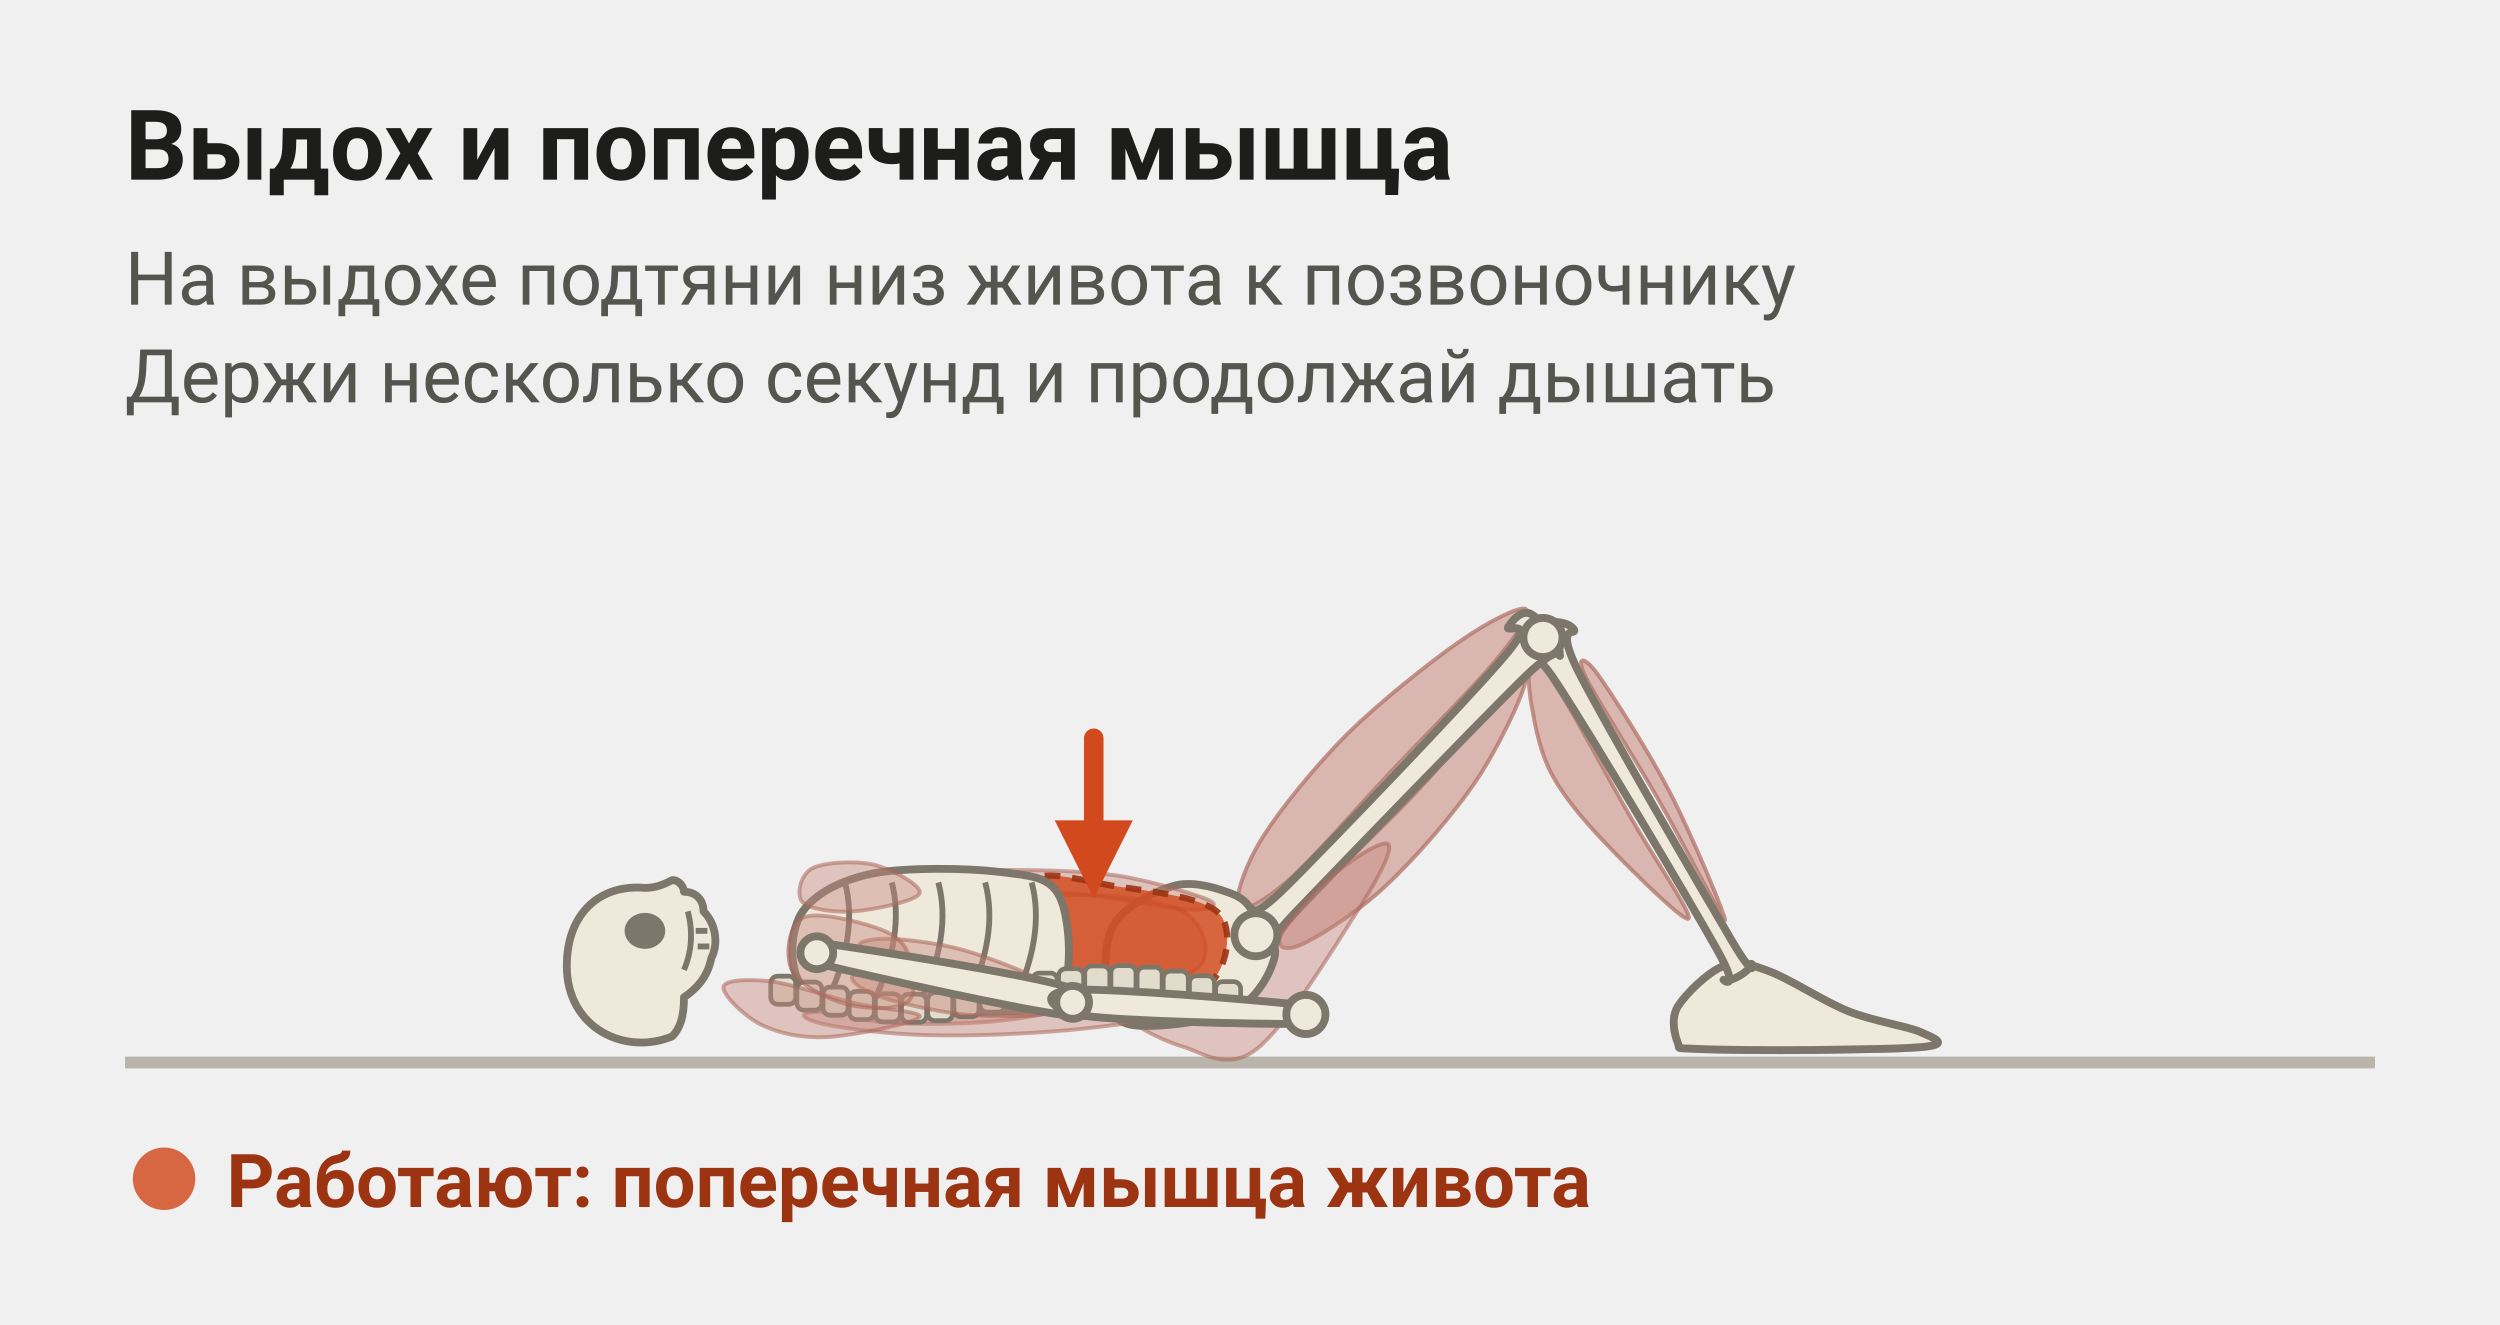
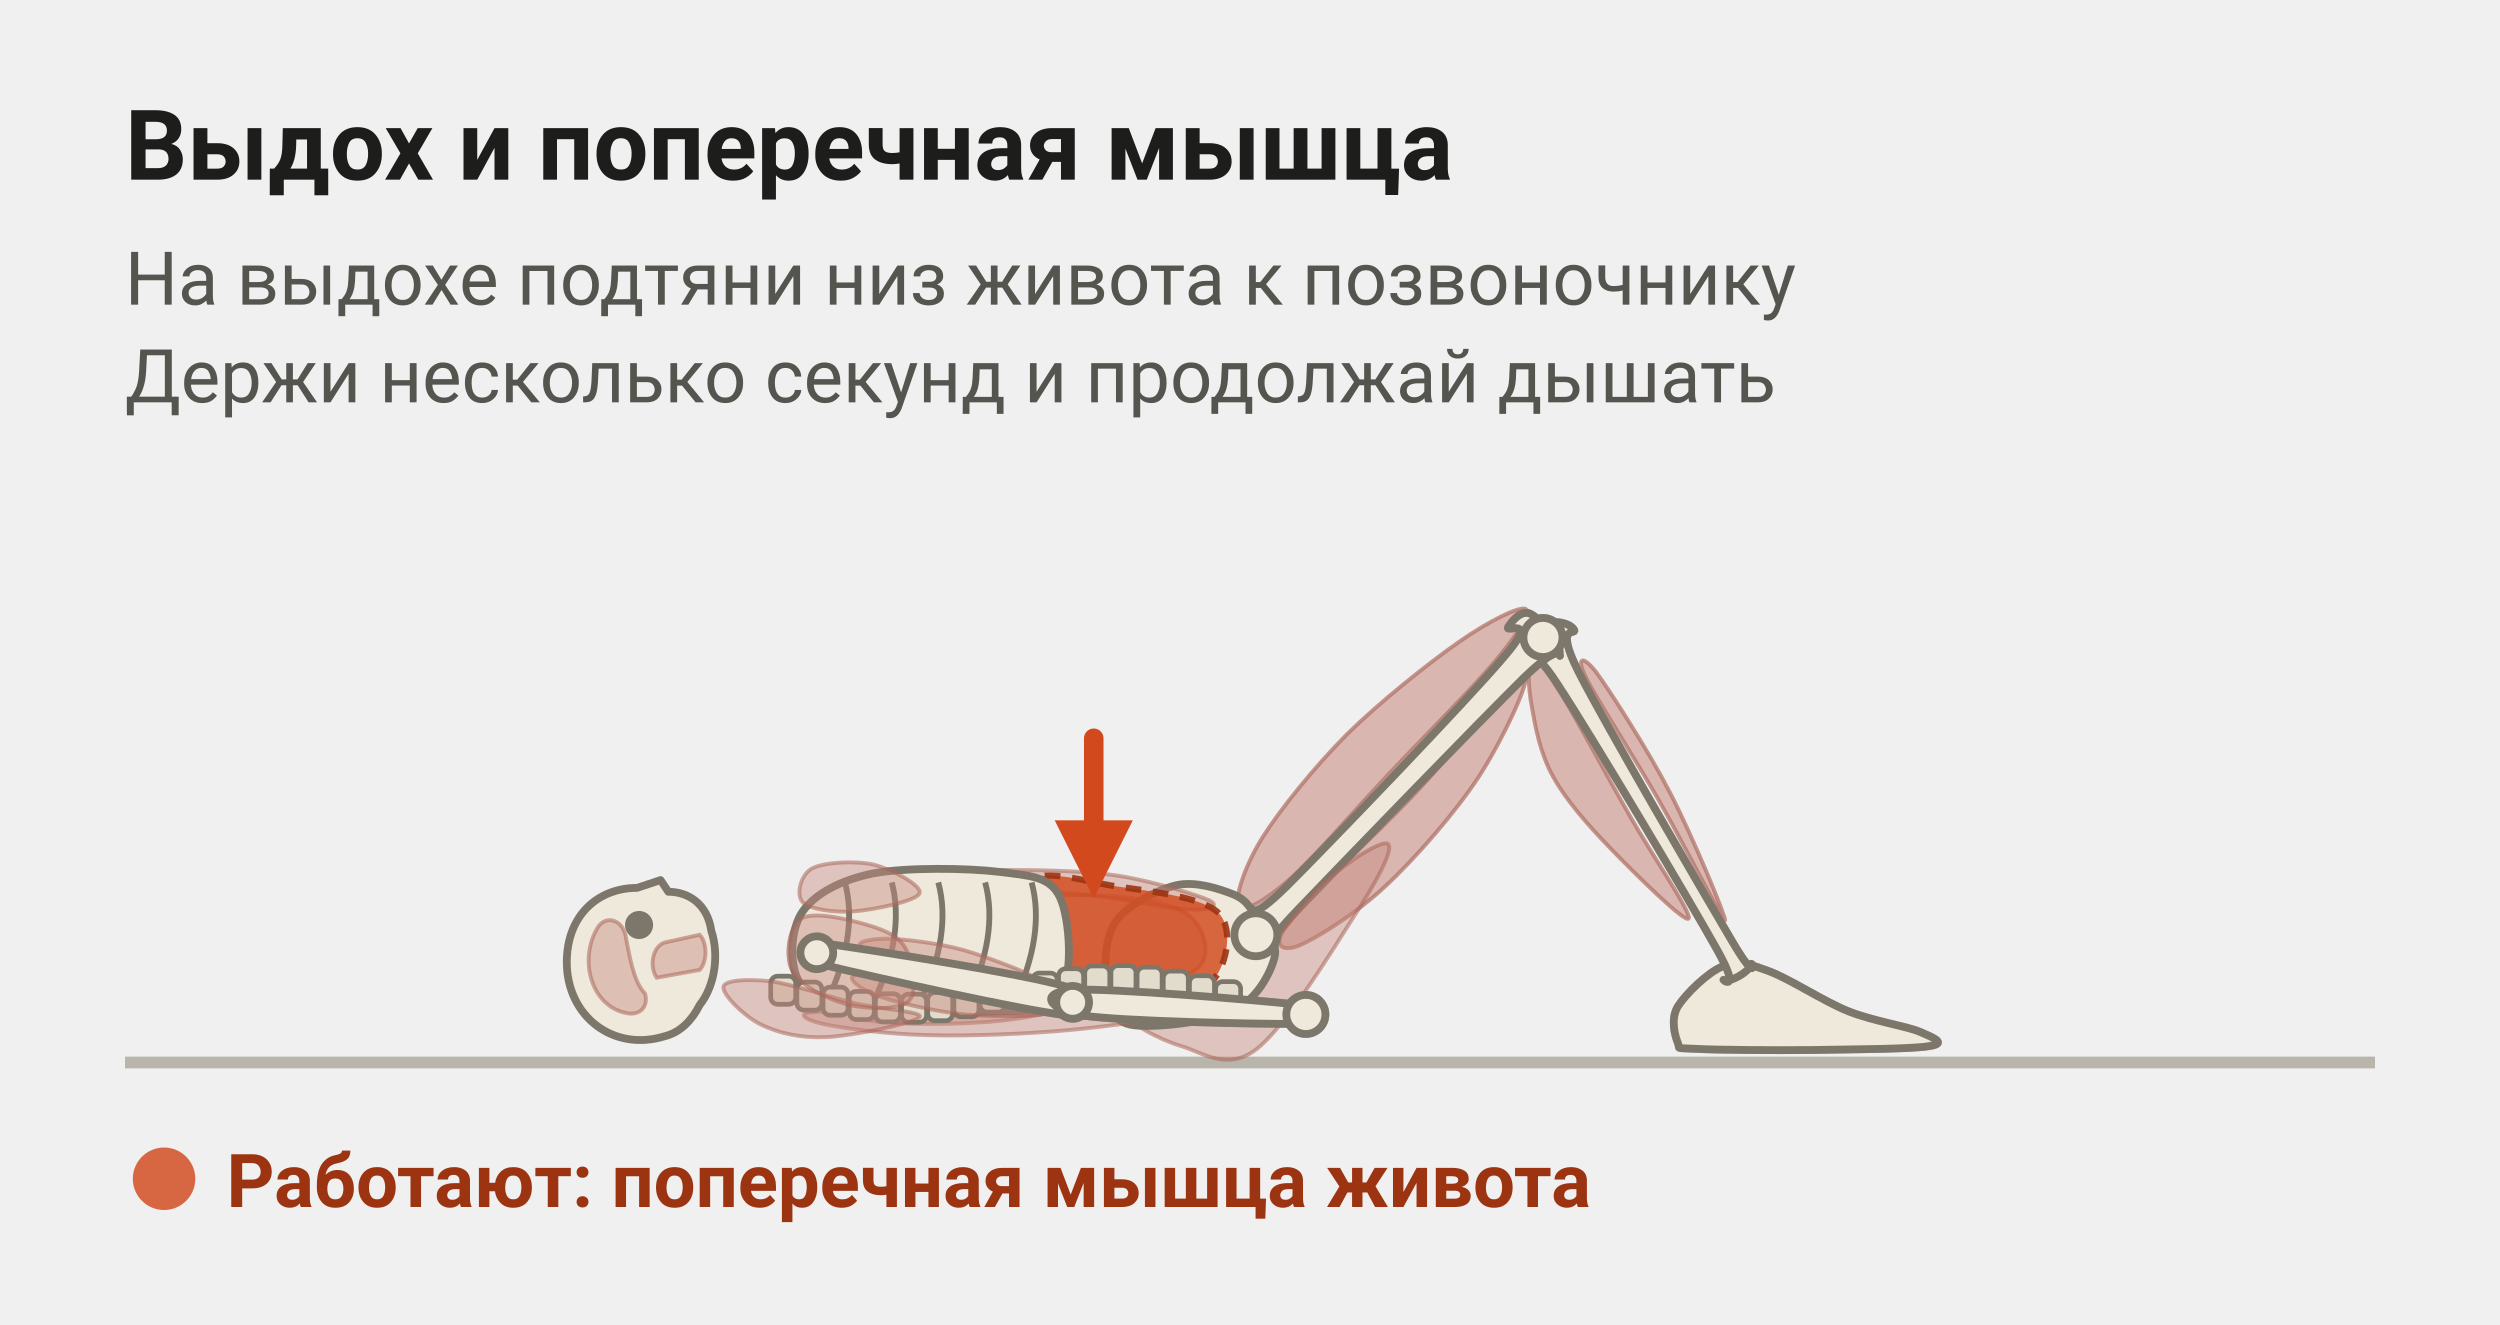
<svg xmlns="http://www.w3.org/2000/svg" viewBox="0 0 640 339" role="img" aria-label="Выдох и поперечная мышца: На выдохе подтяни низ живота к позвоночнику">
  <style>
.bone{fill:#efe9dc;stroke:#7d776b;stroke-width:2;stroke-linejoin:round}
.joint{fill:#efe9dc;stroke:#7d776b;stroke-width:2}
.vert{fill:#e2dccd;stroke:#7d776b;stroke-width:1.2}
.m{fill:#c7867a;fill-opacity:.42;stroke:#a9665a;stroke-opacity:.55;stroke-width:1}
.on{fill:#d2491d;fill-opacity:.82;stroke:#9c3412;stroke-opacity:.9}
.plate{fill:#3a3a37;fill-opacity:.1;stroke:#3a3a37;stroke-width:3}
.bar{fill:#3a3a37}
.ghost{opacity:.18}
.ground{stroke:#b9b5aa;stroke-width:3}
.guide{stroke:#3d7fb8;stroke-width:2.5;stroke-dasharray:8 7;fill:none}
.arrow{stroke:#d2491d;stroke-width:5;fill:none;stroke-linecap:round;marker-end:url(#ah)}
.ahead{fill:#d2491d}
.lead{stroke:#6b6b66;stroke-width:1.5;fill:none}
.t{font:600 21px system-ui,-apple-system,"Segoe UI",Roboto,sans-serif;fill:#1d1d1b}
.s{font:400 18px system-ui,-apple-system,"Segoe UI",Roboto,sans-serif;fill:#55554f}
.ok{fill:#2e8b57}.bad{fill:#c0392b}
.balloon{fill:#3d7fb8;fill-opacity:.25;stroke:#3d7fb8;stroke-width:2}
@media (prefers-color-scheme:dark){
.bone,.joint{fill:#d9d3c4;stroke:#3b3934}.vert{fill:#c9c2b2;stroke:#3b3934}
.plate{fill:#ecebe6;fill-opacity:.12;stroke:#bdbbb3}.bar{fill:#bdbbb3}
.t{fill:#ecebe6}.s{fill:#a9a8a1}.lead{stroke:#9a9993}.ground{stroke:#55534d}
.arrow{stroke:#f0703f}.ahead{fill:#f0703f}.on{fill:#f0703f}
}
</style>
  <defs>
    <marker id="ah" viewBox="0 0 10 10" refX="6" refY="5" markerWidth="4" markerHeight="4" orient="auto">
      <path class="ahead" d="M0 0L10 5L0 10z" />
    </marker>
  </defs>
  <style>
.far{opacity:.5}.deep{stroke-dasharray:4 3;stroke-width:1.6}
.legend{font:600 19px system-ui,-apple-system,"Segoe UI",Roboto,sans-serif;fill:#9c3412}
.cue{font:400 19px system-ui,-apple-system,"Segoe UI",Roboto,sans-serif;fill:#55554f}
.ttl{font:700 25px system-ui,-apple-system,"Segoe UI",Roboto,sans-serif;fill:#1d1d1b}
.lg{fill:#d2491d;fill-opacity:.82}.okc{fill:#2e8b57}.badc{fill:#c0392b}
.mark{stroke:#fff;stroke-width:3.5;fill:none;stroke-linecap:round}
.floor{stroke:#b9b5aa;stroke-width:3}.equip{fill:#d9d5ca;stroke:#8f8a7e;stroke-width:2}
.cable{stroke:#8f8a7e;stroke-width:2;stroke-dasharray:6 5}
@media (prefers-color-scheme:dark){.legend{fill:#f59b72}.cue{fill:#a9a8a1}.ttl{fill:#ecebe6}
.lg{fill:#f0703f}.floor{stroke:#55534d}.equip{fill:#2c2c30;stroke:#77756d}.cable{stroke:#77756d}}
</style>
  <text class="ttl" x="32" y="46" text-anchor="start">Выдох и поперечная мышца</text>
  <text class="cue" x="32" y="78" text-anchor="start">На выдохе подтяни низ живота к позвоночнику</text>
  <text class="cue" x="32" y="103" text-anchor="start">Держи несколько секунд и продолжай дышать</text>
  <line class="floor" x1="32" y1="272" x2="608" y2="272" />
  <g>
    <g class="far">
      <path class="m" d="M265.4 251.3C269.4 251.3 253.1 245.0 246.6 243.2C240.2 241.4 230.8 240.3 226.8 240.3C222.8 240.3 216.4 241.4 222.8 243.3C229.3 245.1 261.5 251.3 265.4 251.3Z" />
      <path class="m" d="M267.4 258.7C271.6 260.4 254.1 260.3 246.8 259.7C239.6 259.0 228.2 256.4 224.0 254.7C219.8 253.1 214.4 248.9 221.6 249.6C228.8 250.3 263.2 257.1 267.4 258.7Z" />
      <path class="m" d="M232.5 256.4C229.9 258.6 221.7 258.4 216.8 257.1C211.8 255.8 204.7 252.2 202.8 248.5C200.9 244.8 201.9 236.8 205.4 235.0C209.0 233.1 219.5 235.9 224.0 237.4C228.4 238.9 230.8 240.5 232.3 243.7C233.7 246.9 235.1 254.2 232.5 256.4Z" />
      <path class="bone" d="M273.9 260.0C284.2 260.9 283.0 255.5 272.7 252.5C262.4 249.4 223.1 243.2 212.3 241.7C201.5 240.2 208.0 242.7 207.8 243.6C207.6 244.5 200.2 244.4 211.2 247.1C222.2 249.8 263.7 259.1 273.9 260.0Z" />
      <path class="bone" d="M274.8 253.4C265.8 253.9 268.0 258.5 277.4 260.0C286.8 261.4 321.7 262.2 331.2 262.1C340.7 262.1 334.3 260.6 334.3 259.7C334.4 258.9 341.4 258.1 331.5 257.1C321.5 256.0 283.8 252.9 274.8 253.4Z" />
      <circle class="joint" cx="209.1" cy="243.9" r="4.2" />
      <circle class="joint" cx="274.6" cy="256.6" r="4.2" />
      <circle class="joint" cx="334.3" cy="259.7" r="5" />
      <path class="bone" d="M429.5 266.9C428.8 265.1 427.6 261.0 429.5 257.7C431.5 254.5 437.2 248.9 441.0 247.4C444.9 245.8 447.2 246.6 452.5 248.5C457.9 250.4 466.7 256.3 473.2 258.9C479.8 261.5 488.2 262.7 491.6 264.2C495.1 265.7 498.5 267.1 493.9 267.8C489.3 268.6 474.0 268.6 464.0 268.8C454.1 268.9 439.9 268.8 434.1 268.5C428.4 268.2 430.3 268.7 429.5 266.9Z" />
      <path class="m" d="M432.3 235.1C431.6 236.6 418.3 223.4 412.5 217.4C406.7 211.4 401.1 205.1 397.7 199.0C394.3 193.0 393.1 186.3 392.2 181.2C391.2 176.1 390.9 168.9 392.2 168.3C393.5 167.8 395.7 171.2 399.8 177.9C404.0 184.7 411.7 199.3 417.2 208.8C422.6 218.4 433.1 233.7 432.3 235.1Z" />
      <path class="m" d="M441.6 235.6C442.1 235.3 433.0 213.4 427.5 202.9C422.1 192.4 412.6 177.6 409.0 172.6C405.4 167.7 403.3 167.9 405.9 173.3C408.5 178.6 418.6 194.2 424.5 204.6C430.5 215.0 441.1 235.9 441.6 235.6Z" />
      <path class="bone" d="M448.2 247.0C448.5 245.3 450.5 253.1 443.2 240.6C435.8 228.1 410.8 185.2 404.1 172.0C397.4 158.7 404.4 163.0 402.8 161.0C401.2 159.0 396.6 158.8 394.5 160.0C392.5 161.2 389.8 165.6 390.5 168.2C391.2 170.7 390.6 162.6 398.7 175.1C406.9 187.5 432.3 230.1 439.4 242.8C446.5 255.4 440.0 250.2 441.4 250.9C442.9 251.6 447.9 248.7 448.2 247.0Z" />
      <path class="m" d="M390.0 173.0C392.9 172.1 384.5 189.8 378.6 198.8C372.7 207.8 362.3 219.8 354.5 227.0C346.8 234.2 336.2 240.7 332.2 242.2C328.1 243.7 325.2 242.1 330.1 235.8C334.9 229.4 351.3 214.6 361.3 204.1C371.3 193.7 387.1 173.9 390.0 173.0Z" />
      <path class="m" d="M390.6 155.9C389.0 155.1 381.1 159.0 373.4 164.4C365.8 169.7 353.1 179.8 344.7 188.1C336.4 196.5 327.8 207.1 323.2 214.4C318.6 221.7 315.9 230.2 317.1 232.0C318.2 233.8 323.5 230.9 329.9 225.3C336.3 219.7 346.5 207.7 355.3 198.4C364.1 189.0 377.0 176.2 382.9 169.1C388.8 162.0 392.1 156.7 390.6 155.9Z" />
      <path class="bone" d="M391.9 157.2C389.7 156.0 387.3 158.6 386.1 160.5C385.0 162.3 394.5 157.2 385.0 168.2C375.6 179.3 340.6 215.7 329.7 226.6C318.8 237.4 321.5 231.0 319.8 233.2C318.0 235.4 318.2 238.5 319.1 239.9C320.0 241.2 323.0 242.6 325.3 241.4C327.5 240.2 321.8 243.7 332.7 232.4C343.5 221.1 379.2 184.2 390.3 173.3C401.5 162.5 399.1 170.0 399.3 167.3C399.6 164.6 394.1 158.3 391.9 157.2Z" />
      <circle class="joint" cx="395.0" cy="163.2" r="5" />
    </g>
    <path class="bone" d="M429.5 266.9C428.8 265.1 427.6 261.0 429.5 257.7C431.5 254.5 437.2 248.9 441.0 247.4C444.9 245.8 447.2 246.6 452.5 248.5C457.9 250.4 466.7 256.3 473.2 258.9C479.8 261.5 488.2 262.7 491.6 264.2C495.1 265.7 498.5 267.1 493.9 267.8C489.3 268.6 474.0 268.6 464.0 268.8C454.1 268.9 439.9 268.8 434.1 268.5C428.4 268.2 430.3 268.7 429.5 266.9Z" />
    <path class="m" d="M432.3 235.1C431.6 236.6 418.3 223.4 412.5 217.4C406.7 211.4 401.1 205.1 397.7 199.0C394.3 193.0 393.1 186.3 392.2 181.2C391.2 176.1 390.9 168.9 392.2 168.3C393.5 167.8 395.7 171.2 399.8 177.9C404.0 184.7 411.7 199.3 417.2 208.8C422.6 218.4 433.1 233.7 432.3 235.1Z" />
    <path class="m" d="M441.6 235.6C442.1 235.3 433.0 213.4 427.5 202.9C422.1 192.4 412.6 177.6 409.0 172.6C405.4 167.7 403.3 167.9 405.9 173.3C408.5 178.6 418.6 194.2 424.5 204.6C430.5 215.0 441.1 235.9 441.6 235.6Z" />
    <path class="bone" d="M448.2 247.0C448.5 245.3 450.5 253.1 443.2 240.6C435.8 228.1 410.8 185.2 404.1 172.0C397.4 158.7 404.4 163.0 402.8 161.0C401.2 159.0 396.6 158.8 394.5 160.0C392.5 161.2 389.8 165.6 390.5 168.2C391.2 170.7 390.6 162.6 398.7 175.1C406.9 187.5 432.3 230.1 439.4 242.8C446.5 255.4 440.0 250.2 441.4 250.9C442.9 251.6 447.9 248.7 448.2 247.0Z" />
    <path class="m" d="M390.0 173.0C392.9 172.1 384.5 189.8 378.6 198.8C372.7 207.8 362.3 219.8 354.5 227.0C346.8 234.2 336.2 240.7 332.2 242.2C328.1 243.7 325.2 242.1 330.1 235.8C334.9 229.4 351.3 214.6 361.3 204.1C371.3 193.7 387.1 173.9 390.0 173.0Z" />
    <path class="m" d="M390.6 155.9C389.0 155.1 381.1 159.0 373.4 164.4C365.8 169.7 353.1 179.8 344.7 188.1C336.4 196.5 327.8 207.1 323.2 214.4C318.6 221.7 315.9 230.2 317.1 232.0C318.2 233.8 323.5 230.9 329.9 225.3C336.3 219.7 346.5 207.7 355.3 198.4C364.1 189.0 377.0 176.2 382.9 169.1C388.8 162.0 392.1 156.7 390.6 155.9Z" />
    <path class="bone" d="M391.9 157.2C389.7 156.0 387.3 158.6 386.1 160.5C385.0 162.3 394.5 157.2 385.0 168.2C375.6 179.3 340.6 215.7 329.7 226.6C318.8 237.4 321.5 231.0 319.8 233.2C318.0 235.4 318.2 238.5 319.1 239.9C320.0 241.2 323.0 242.6 325.3 241.4C327.5 240.2 321.8 243.7 332.7 232.4C343.5 221.1 379.2 184.2 390.3 173.3C401.5 162.5 399.1 170.0 399.3 167.3C399.6 164.6 394.1 158.3 391.9 157.2Z" />
    <circle class="joint" cx="395.0" cy="163.2" r="5" />
    <path class="m" d="M289.3 259.1C287.3 261.4 297.0 266.2 302.4 267.8C307.8 269.4 314.1 274.3 321.5 268.7C329.0 263.1 341.2 243.1 346.8 234.3C352.5 225.5 356.8 217.5 355.4 216.1C354.1 214.8 345.4 220.1 338.6 226.3C331.7 232.5 322.6 248.1 314.4 253.5C306.2 259.0 291.2 256.7 289.3 259.1Z" />
    <path class="bone" d="M326.3 245.0C325.3 249.1 321.7 256.0 315.6 258.8C309.4 261.7 294.6 263.4 289.3 262.3C283.9 261.1 283.9 256.3 283.3 251.9C282.7 247.5 282.7 240.1 285.7 235.8C288.7 231.6 296.2 227.8 301.2 226.6C306.2 225.5 312.2 227.6 315.6 228.9C319.0 230.3 319.8 232.0 321.5 234.7C323.3 237.4 327.3 241.0 326.3 245.0Z" />
    <circle class="joint" cx="321.5" cy="239.3" r="5.5" />
    <path class="m" d="M271.3 258.1C268.3 259.8 258.2 261.4 249.8 261.8C241.4 262.3 226.3 262.4 221.1 260.9C215.9 259.5 213.9 254.9 218.7 253.1C223.5 251.2 241.6 250.0 249.8 249.9C258.0 249.7 264.1 250.8 267.7 252.2C271.3 253.5 274.3 256.5 271.3 258.1Z" />
    <path class="m" d="M307.2 247.3C304.2 250.6 294.2 253.0 285.7 253.5C277.1 254.1 261.7 254.2 255.8 250.8C249.8 247.3 245.8 236.5 249.8 232.8C253.8 229.2 270.7 229.0 279.7 229.2C288.7 229.3 299.0 230.7 303.6 233.8C308.2 236.8 310.2 244.0 307.2 247.3Z" />
    <path class="m" d="M309.6 230.5C306.6 229.1 294.6 225.4 285.7 224.1C276.7 222.8 264.1 222.7 255.8 222.7C247.4 222.8 238.4 223.5 235.4 224.6C232.4 225.6 231.4 228.5 237.8 229.2C244.2 229.9 262.7 228.1 273.7 228.7C284.7 229.3 297.6 232.5 303.6 232.8C309.6 233.2 312.6 232.0 309.6 230.5Z" />
    <path class="m on deep" d="M312.0 233.8C308.0 229.6 294.0 228.1 285.7 226.9C277.3 225.6 266.1 221.7 261.7 226.4C257.4 231.1 255.4 249.9 259.4 254.9C263.3 260.0 277.3 257.3 285.7 256.8C294.0 256.3 305.2 255.8 309.6 251.9C314.0 248.1 316.0 237.9 312.0 233.8Z" />
    <path class="m" d="M303.6 259.1C303.6 260.0 284.7 262.7 273.7 263.7C262.7 264.7 248.2 265.3 237.8 265.0C227.5 264.8 216.5 263.3 211.5 262.3C206.5 261.3 203.5 259.5 207.9 259.1C212.3 258.6 226.9 259.7 237.8 259.5C248.8 259.4 262.7 258.2 273.7 258.1C284.7 258.1 303.6 258.1 303.6 259.1Z" />
    <path class="bone" d="M271.3 254.9C267.7 259.8 258.6 258.5 249.8 259.1C241.0 259.6 226.3 259.5 218.7 258.1C211.1 256.8 206.5 254.9 204.3 250.8C202.1 246.6 202.3 237.8 205.5 233.3C208.7 228.8 215.1 225.3 223.5 223.6C231.8 222.0 247.8 222.2 255.8 223.2C263.7 224.2 268.7 224.3 271.3 229.6C273.9 234.9 274.9 250.0 271.3 254.9Z" />
    <path class="lead" style="stroke:#7d776b" d="M259.4 256.8Q267.7 239.3 264.1 225.9" />
    <path class="lead" style="stroke:#7d776b" d="M247.4 256.8Q255.8 239.3 252.2 225.9" />
    <path class="lead" style="stroke:#7d776b" d="M235.4 256.8Q243.8 239.3 240.2 225.9" />
    <path class="lead" style="stroke:#7d776b" d="M223.5 256.8Q231.8 239.3 228.3 225.9" />
    <path class="lead" style="stroke:#7d776b" d="M211.5 256.8Q219.9 239.3 216.3 225.9" />
    <path class="m" d="M235.4 228.7C236.2 226.7 228.1 222.4 223.5 221.3C218.9 220.3 210.9 220.7 207.9 222.3C204.9 223.9 203.7 229.2 205.5 231.0C207.3 232.8 213.7 233.7 218.7 233.3C223.7 232.9 234.6 230.7 235.4 228.7Z" />
    <rect class="vert" x="310.8" y="251.7" width="7.2" height="6.4" rx="1.8" transform="rotate(-90.0 314.4 254.9)" />
    <rect class="vert" x="304.1" y="250.2" width="7.2" height="6.4" rx="1.8" transform="rotate(-90.0 307.7 253.4)" />
    <rect class="vert" x="297.4" y="249.0" width="7.2" height="6.4" rx="1.8" transform="rotate(-90.0 301.0 252.2)" />
    <rect class="vert" x="290.7" y="248.0" width="7.2" height="6.4" rx="1.8" transform="rotate(-90.0 294.3 251.2)" />
    <rect class="vert" x="284.0" y="247.6" width="7.2" height="6.4" rx="1.8" transform="rotate(-90.0 287.6 250.8)" />
    <rect class="vert" x="277.3" y="247.7" width="7.2" height="6.4" rx="1.8" transform="rotate(-90.0 280.9 250.9)" />
    <rect class="vert" x="270.6" y="248.4" width="7.2" height="6.4" rx="1.8" transform="rotate(-90.0 274.2 251.6)" />
    <rect class="vert" x="263.9" y="249.5" width="7.2" height="6.4" rx="1.8" transform="rotate(-90.0 267.5 252.7)" />
    <rect class="vert" x="257.2" y="250.8" width="7.2" height="6.4" rx="1.8" transform="rotate(-90.0 260.8 254.0)" />
    <rect class="vert" x="250.5" y="252.3" width="7.2" height="6.4" rx="1.8" transform="rotate(-90.0 254.1 255.5)" />
    <rect class="vert" x="243.8" y="253.5" width="7.2" height="6.4" rx="1.8" transform="rotate(-90.0 247.4 256.7)" />
    <rect class="vert" x="237.1" y="254.5" width="7.2" height="6.4" rx="1.8" transform="rotate(-90.0 240.7 257.7)" />
    <rect class="vert" x="230.4" y="254.9" width="7.2" height="6.4" rx="1.8" transform="rotate(-90.0 234.0 258.1)" />
    <rect class="vert" x="223.7" y="254.8" width="7.2" height="6.4" rx="1.8" transform="rotate(-90.0 227.3 258.0)" />
    <rect class="vert" x="217.0" y="254.2" width="7.2" height="6.4" rx="1.8" transform="rotate(-90.0 220.6 257.4)" />
    <rect class="vert" x="210.3" y="253.1" width="7.2" height="6.4" rx="1.8" transform="rotate(-90.0 213.9 256.3)" />
    <rect class="vert" x="203.6" y="251.8" width="7.2" height="6.4" rx="1.8" transform="rotate(-90.0 207.2 255.0)" />
    <rect class="vert" x="196.9" y="250.3" width="7.2" height="6.4" rx="1.8" transform="rotate(-90.0 200.5 253.5)" />
    <path class="m" d="M235.4 260.4C234.2 261.9 218.3 265.2 211.5 265.5C204.7 265.8 199.2 264.4 194.8 262.3C190.4 260.1 184.8 254.5 185.2 252.6C185.6 250.8 191.6 250.6 197.2 251.2C202.7 251.9 212.3 255.2 218.7 256.8C225.1 258.3 236.6 259.0 235.4 260.4Z" />
    <g class="head" transform="matrix(0.000 -1.000 1.000 -0.000 166.1 247.3)">
-       <path class="bone" d="M-18 6C-23 -6 -16 -21 0 -21C14 -21 21 -12 20 -1C20 2 21 4 22 6C22 8 20 9 19 9C19 12 17 14 14 14C11 17 6 18 2 16C-3 15 -6 12 -8 9C-13 9 -16 8 -18 6Z" />
-       <ellipse cx="9" cy="-1" rx="4.6" ry="5.2" fill="#7d776b" />
-       <path class="lead" style="stroke:#7d776b" d="M-1 9Q6 12 14 10M5 12.5v3M9 12v3" />
+       <path class="bone" d="M-18 4C-22 -9 -13 -21 1 -21C13 -21 20 -13 20 -3L22 3L19 5C19 10 16 15 9 16C3 18 -5 17 -10 13C-14 11 -17 8 -18 4Z" />
+       <path class="m" d="M-12 -6C-10 -15 2 -18 10 -13C13 -11 12 -7 8 -6C3 -5 -4 -4 -7 -1C-10 0 -13 -2 -12 -6Z" />
+       <path class="m" d="M-3 2C0 0 5 1 6 4L8 13C6 15 1 15 -1 13Z" />
+       <circle cx="10.5" cy="-2.5" r="3.6" fill="#7d776b" />
    </g>
    <path class="m" d="M265.4 251.3C269.4 251.3 253.1 245.0 246.6 243.2C240.2 241.4 230.8 240.3 226.8 240.3C222.8 240.3 216.4 241.4 222.8 243.3C229.3 245.1 261.5 251.3 265.4 251.3Z" />
    <path class="m" d="M267.4 258.7C271.6 260.4 254.1 260.3 246.8 259.7C239.6 259.0 228.2 256.4 224.0 254.7C219.8 253.1 214.4 248.9 221.6 249.6C228.8 250.3 263.2 257.1 267.4 258.7Z" />
    <path class="m" d="M232.5 256.4C229.9 258.6 221.7 258.4 216.8 257.1C211.8 255.8 204.7 252.2 202.8 248.5C200.9 244.8 201.9 236.8 205.4 235.0C209.0 233.1 219.5 235.9 224.0 237.4C228.4 238.9 230.8 240.5 232.3 243.7C233.7 246.9 235.1 254.2 232.5 256.4Z" />
    <path class="bone" d="M273.9 260.0C284.2 260.9 283.0 255.5 272.7 252.5C262.4 249.4 223.1 243.2 212.3 241.7C201.5 240.2 208.0 242.7 207.8 243.6C207.6 244.5 200.2 244.4 211.2 247.1C222.2 249.8 263.7 259.1 273.9 260.0Z" />
    <path class="bone" d="M274.8 253.4C265.8 253.9 268.0 258.5 277.4 260.0C286.8 261.4 321.7 262.2 331.2 262.1C340.7 262.1 334.3 260.6 334.3 259.7C334.4 258.9 341.4 258.1 331.5 257.1C321.5 256.0 283.8 252.9 274.8 253.4Z" />
    <circle class="joint" cx="209.1" cy="243.9" r="4.2" />
    <circle class="joint" cx="274.6" cy="256.6" r="4.2" />
    <circle class="joint" cx="334.3" cy="259.7" r="5" />
  </g>
  <path class="arrow" d="M280 189L280 222" />
  <circle class="lg" cx="42" cy="301.765" r="8" />
  <text class="legend" x="58" y="309" text-anchor="start">Работают: поперечная мышца живота</text>
</svg>
